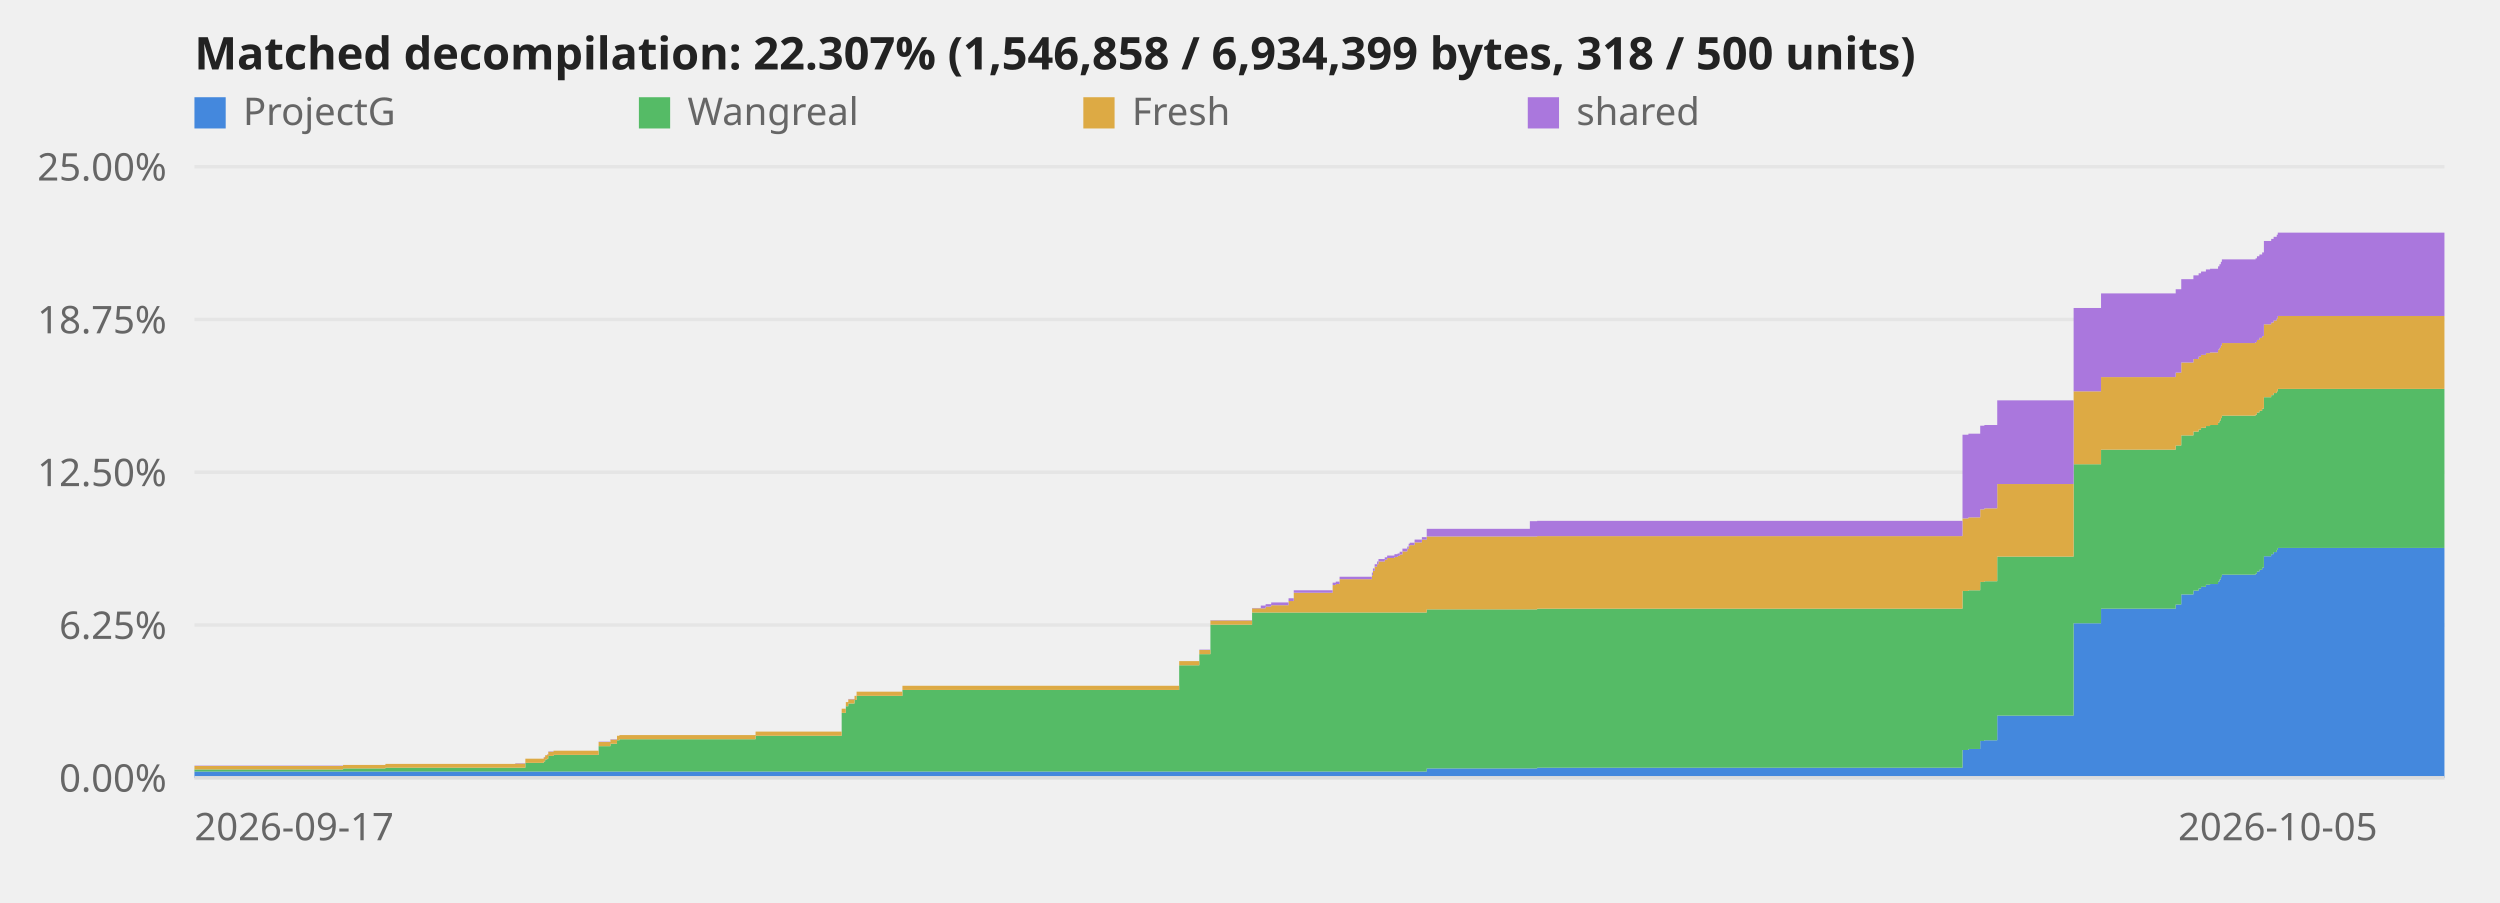
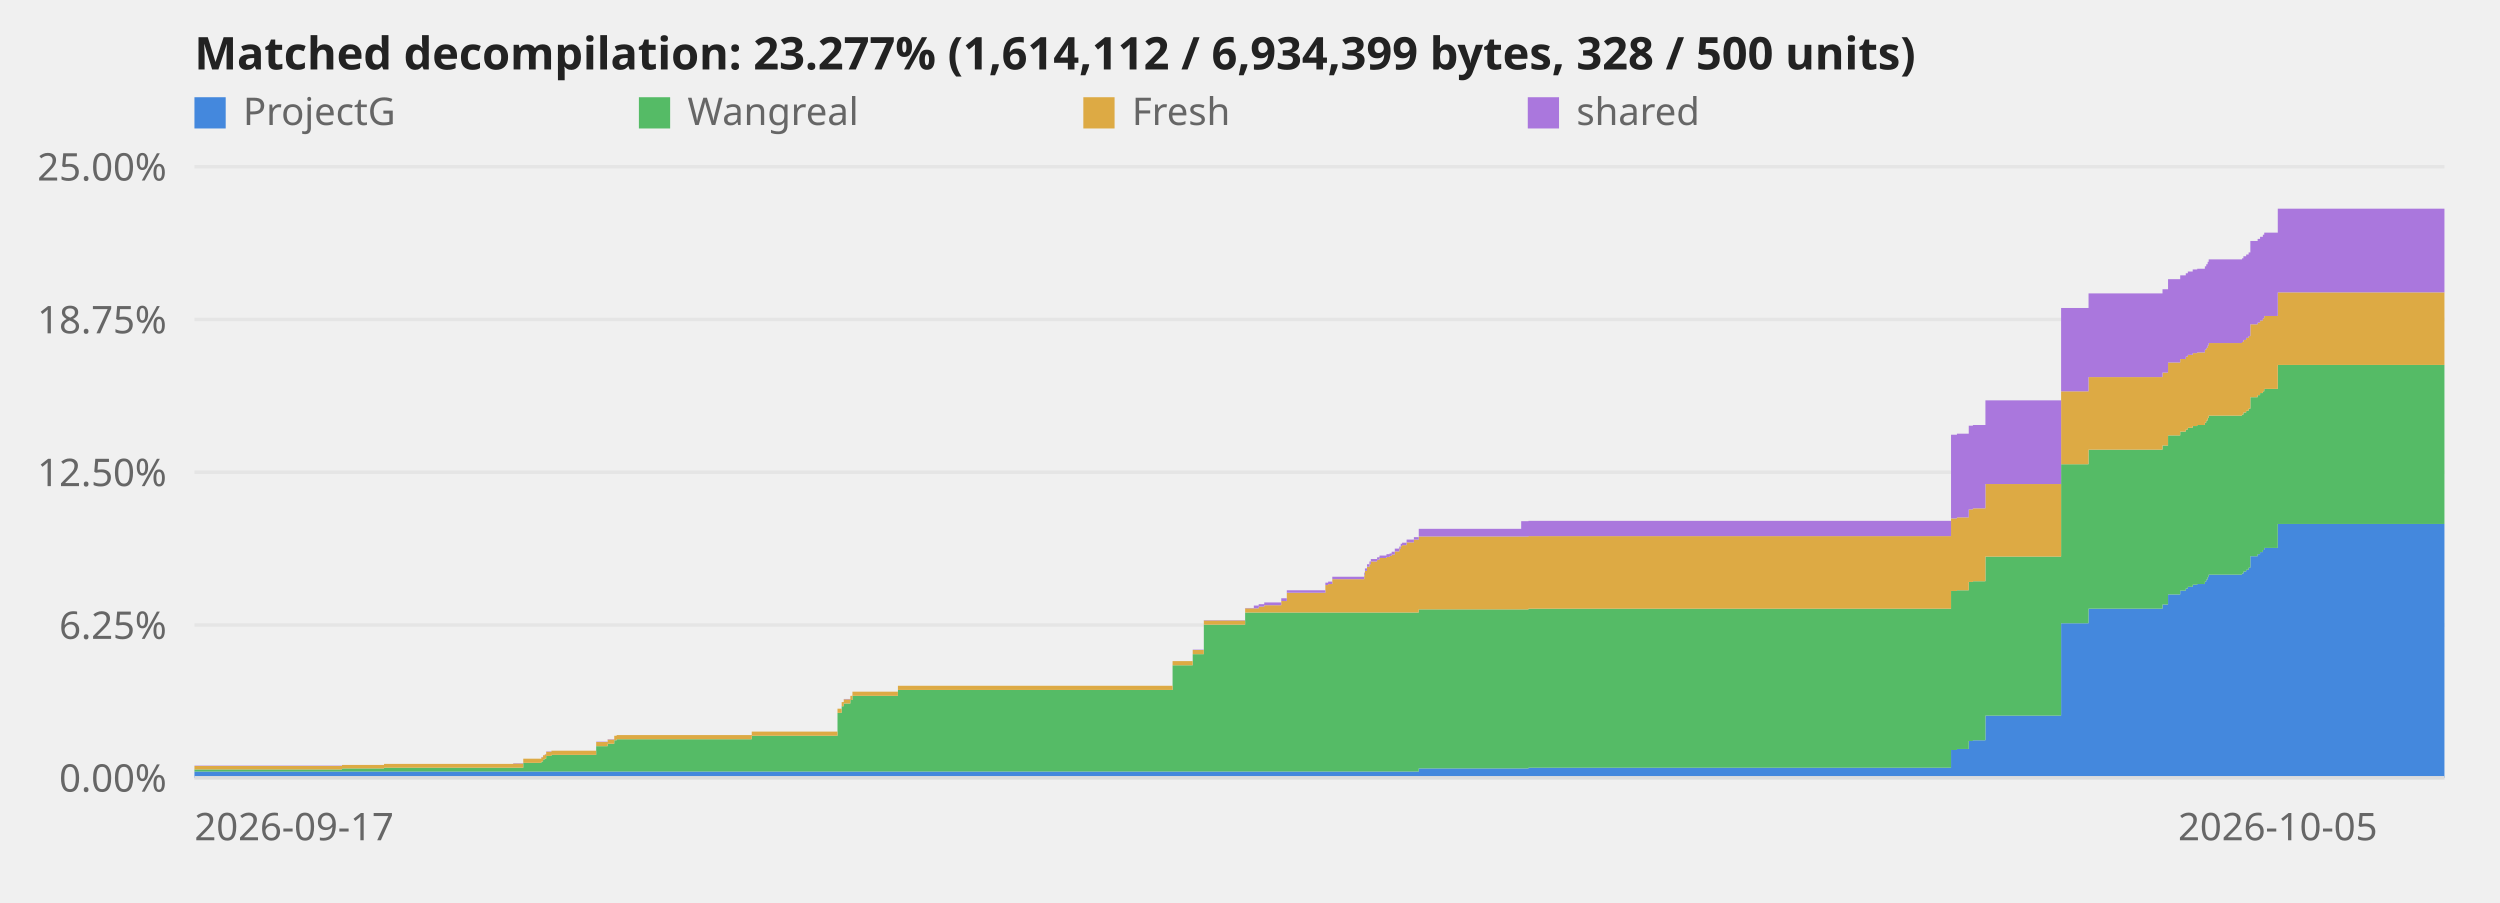
<svg xmlns="http://www.w3.org/2000/svg" viewBox="0 0 720 260" role="img" aria-label="Decompilation progress over time">
  <style>text{font:11px system-ui,sans-serif;fill:#666}.title{font-size:13px;font-weight:600;fill:#222}.axis{stroke:#ddd;stroke-width:1}@media (prefers-color-scheme:dark){svg{background-color:#0d1117}text{fill:#999}.title{fill:#fff}.axis{stroke:#344}}</style>
  <line class="axis" x1="56" y1="224.0" x2="704" y2="224.0" opacity="0.6" />
  <text x="48" y="228.0" text-anchor="end">0.00%</text>
  <line class="axis" x1="56" y1="180.0" x2="704" y2="180.0" opacity="0.6" />
  <text x="48" y="184.0" text-anchor="end">6.25%</text>
  <line class="axis" x1="56" y1="136.0" x2="704" y2="136.0" opacity="0.6" />
  <text x="48" y="140.0" text-anchor="end">12.50%</text>
  <line class="axis" x1="56" y1="92.0" x2="704" y2="92.0" opacity="0.6" />
  <text x="48" y="96.0" text-anchor="end">18.75%</text>
  <line class="axis" x1="56" y1="48.0" x2="704" y2="48.0" opacity="0.6" />
  <text x="48" y="52.0" text-anchor="end">25.00%</text>
-   <polygon points="56.0,222.2 98.8,222.2 98.8,222.2 98.8,222.2 98.8,222.2 111.0,222.2 111.0,222.2 148.4,222.2 148.4,222.2 151.3,222.2 151.3,222.2 156.6,222.2 156.6,222.2 157.0,222.2 157.0,222.2 157.6,222.2 157.6,222.2 157.9,222.2 157.9,222.2 159.4,222.2 159.4,222.2 172.4,222.2 172.4,222.2 175.8,222.2 175.8,222.2 177.7,222.2 177.7,222.2 178.4,222.2 178.4,222.2 217.6,222.2 217.6,222.2 242.4,222.2 242.4,222.2 243.6,222.2 243.6,222.2 244.3,222.2 244.3,222.2 246.1,222.2 246.1,222.2 246.7,222.2 246.7,222.2 259.9,222.2 259.9,222.2 339.6,222.2 339.6,222.2 345.4,222.2 345.4,222.2 348.6,222.2 348.6,222.2 360.6,222.2 360.6,222.2 363.1,222.2 363.1,222.2 364.5,222.2 364.5,222.2 366.1,222.2 366.1,222.2 371.1,222.2 371.1,222.2 372.6,222.2 372.6,222.2 383.8,222.2 383.8,222.2 384.7,222.2 384.7,222.2 385.8,222.2 385.8,222.2 395.1,222.2 395.1,222.2 395.4,222.2 395.4,222.2 395.9,222.2 395.9,222.2 396.6,222.2 396.6,222.2 397.0,222.2 397.0,222.2 398.8,222.2 398.8,222.2 399.5,222.2 399.5,222.2 401.6,222.2 401.6,222.2 402.5,222.2 402.5,222.2 403.1,222.2 403.1,222.2 403.9,222.2 403.9,222.2 405.3,222.2 405.3,222.2 405.7,222.2 405.7,222.2 406.0,222.2 406.0,222.2 407.4,222.2 407.4,222.2 409.5,222.2 409.5,222.2 410.9,222.2 410.9,221.3 440.6,221.3 440.6,221.3 442.7,221.3 442.7,221.1 565.2,221.1 565.2,216.0 566.9,216.0 566.9,215.7 570.3,215.7 570.3,213.4 571.5,213.4 571.5,213.2 575.2,213.2 575.2,206.1 597.2,206.1 597.2,179.5 605.1,179.5 605.1,175.3 626.6,175.3 626.6,174.1 628.2,174.1 628.2,171.2 631.7,171.2 631.7,170.1 633.2,170.1 633.2,169.5 633.9,169.5 633.9,169.0 635.3,169.0 635.3,168.4 636.5,168.4 636.5,168.2 638.8,168.2 638.8,167.5 639.2,167.5 639.2,166.9 639.6,166.9 639.6,166.2 639.9,166.2 639.9,165.5 649.6,165.5 649.6,165.2 650.0,165.2 650.0,164.6 650.7,164.6 650.7,164.1 651.5,164.1 651.5,163.5 652.0,163.5 652.0,160.2 654.1,160.2 654.1,159.6 654.8,159.6 654.8,159.0 655.7,159.0 655.7,158.4 656.0,158.4 656.0,157.8 704.0,157.8 704.0,224.0 656.0,224.0 656.0,224.0 655.7,224.0 655.7,224.0 654.8,224.0 654.8,224.0 654.1,224.0 654.1,224.0 652.0,224.0 652.0,224.0 651.5,224.0 651.5,224.0 650.7,224.0 650.7,224.0 650.0,224.0 650.0,224.0 649.6,224.0 649.6,224.0 639.9,224.0 639.9,224.0 639.6,224.0 639.6,224.0 639.2,224.0 639.2,224.0 638.8,224.0 638.8,224.0 636.5,224.0 636.5,224.0 635.3,224.0 635.3,224.0 633.9,224.0 633.9,224.0 633.2,224.0 633.2,224.0 631.7,224.0 631.7,224.0 628.2,224.0 628.2,224.0 626.6,224.0 626.6,224.0 605.1,224.0 605.1,224.0 597.2,224.0 597.2,224.0 575.2,224.0 575.2,224.0 571.5,224.0 571.5,224.0 570.3,224.0 570.3,224.0 566.9,224.0 566.9,224.0 565.2,224.0 565.2,224.0 442.7,224.0 442.7,224.0 440.6,224.0 440.6,224.0 410.9,224.0 410.9,224.0 409.5,224.0 409.5,224.0 407.4,224.0 407.4,224.0 406.0,224.0 406.0,224.0 405.7,224.0 405.7,224.0 405.3,224.0 405.3,224.0 403.9,224.0 403.9,224.0 403.1,224.0 403.1,224.0 402.5,224.0 402.5,224.0 401.6,224.0 401.6,224.0 399.5,224.0 399.5,224.0 398.8,224.0 398.8,224.0 397.0,224.0 397.0,224.0 396.6,224.0 396.6,224.0 395.9,224.0 395.9,224.0 395.4,224.0 395.4,224.0 395.1,224.0 395.1,224.0 385.8,224.0 385.8,224.0 384.7,224.0 384.7,224.0 383.8,224.0 383.8,224.0 372.6,224.0 372.6,224.0 371.1,224.0 371.1,224.0 366.1,224.0 366.1,224.0 364.5,224.0 364.5,224.0 363.1,224.0 363.1,224.0 360.6,224.0 360.6,224.0 348.6,224.0 348.6,224.0 345.4,224.0 345.4,224.0 339.6,224.0 339.6,224.0 259.9,224.0 259.9,224.0 246.7,224.0 246.7,224.0 246.1,224.0 246.1,224.0 244.3,224.0 244.3,224.0 243.6,224.0 243.6,224.0 242.4,224.0 242.4,224.0 217.6,224.0 217.6,224.0 178.4,224.0 178.4,224.0 177.7,224.0 177.7,224.0 175.8,224.0 175.8,224.0 172.4,224.0 172.4,224.0 159.4,224.0 159.4,224.0 157.9,224.0 157.9,224.0 157.6,224.0 157.6,224.0 157.0,224.0 157.0,224.0 156.6,224.0 156.6,224.0 151.3,224.0 151.3,224.0 148.4,224.0 148.4,224.0 111.0,224.0 111.0,224.0 98.8,224.0 98.8,224.0 98.8,224.0 98.8,224.0 56.0,224.0" fill="#48d" />
-   <polygon points="56.0,221.6 98.8,221.6 98.8,221.3 98.8,221.3 98.8,221.3 111.0,221.3 111.0,221.1 148.4,221.1 148.4,221.1 151.3,221.1 151.3,219.7 156.6,219.7 156.6,219.3 157.0,219.3 157.0,218.7 157.6,218.7 157.6,218.5 157.9,218.5 157.9,217.7 159.4,217.7 159.4,217.4 172.4,217.4 172.4,214.9 175.8,214.9 175.8,214.2 177.7,214.2 177.7,213.2 178.4,213.2 178.4,212.9 217.6,212.9 217.6,211.9 242.4,211.9 242.4,205.3 243.6,205.3 243.6,203.4 244.3,203.4 244.3,202.6 246.1,202.6 246.1,201.6 246.7,201.6 246.7,200.4 259.9,200.4 259.9,198.7 339.6,198.7 339.6,191.6 345.4,191.6 345.4,188.4 348.6,188.4 348.6,179.9 360.6,179.9 360.6,176.4 363.1,176.4 363.1,176.4 364.5,176.4 364.5,176.4 366.1,176.4 366.1,176.4 371.1,176.4 371.1,176.4 372.6,176.4 372.6,176.4 383.8,176.4 383.8,176.4 384.7,176.4 384.7,176.4 385.8,176.4 385.8,176.4 395.1,176.4 395.1,176.4 395.4,176.4 395.4,176.4 395.9,176.4 395.9,176.4 396.6,176.4 396.6,176.4 397.0,176.4 397.0,176.4 398.8,176.4 398.8,176.4 399.5,176.4 399.5,176.4 401.6,176.4 401.6,176.4 402.5,176.4 402.5,176.4 403.1,176.4 403.1,176.4 403.9,176.4 403.9,176.4 405.3,176.4 405.3,176.4 405.7,176.4 405.7,176.4 406.0,176.4 406.0,176.4 407.4,176.4 407.4,176.4 409.5,176.4 409.5,176.4 410.9,176.4 410.9,175.5 440.6,175.5 440.6,175.5 442.7,175.5 442.7,175.3 565.2,175.3 565.2,170.2 566.9,170.2 566.9,170.0 570.3,170.0 570.3,167.6 571.5,167.6 571.5,167.4 575.2,167.4 575.2,160.3 597.2,160.3 597.2,133.7 605.1,133.7 605.1,129.5 626.6,129.5 626.6,128.3 628.2,128.3 628.2,125.4 631.7,125.4 631.7,124.3 633.2,124.3 633.2,123.7 633.9,123.7 633.9,123.2 635.3,123.2 635.3,122.7 636.5,122.7 636.5,122.4 638.8,122.4 638.8,121.7 639.2,121.7 639.2,121.1 639.6,121.1 639.6,120.4 639.9,120.4 639.9,119.7 649.6,119.7 649.6,119.4 650.0,119.4 650.0,118.8 650.7,118.8 650.7,118.3 651.5,118.3 651.5,117.7 652.0,117.7 652.0,114.4 654.1,114.4 654.1,113.8 654.8,113.8 654.8,113.2 655.7,113.2 655.7,112.7 656.0,112.7 656.0,112.0 704.0,112.0 704.0,157.8 656.0,157.8 656.0,158.4 655.7,158.4 655.7,159.0 654.8,159.0 654.8,159.6 654.1,159.6 654.1,160.2 652.0,160.2 652.0,163.5 651.5,163.5 651.5,164.1 650.7,164.1 650.7,164.6 650.0,164.6 650.0,165.2 649.6,165.2 649.6,165.5 639.9,165.5 639.9,166.2 639.6,166.2 639.6,166.9 639.2,166.9 639.2,167.5 638.8,167.5 638.8,168.2 636.5,168.2 636.5,168.4 635.3,168.4 635.3,169.0 633.9,169.0 633.9,169.5 633.2,169.5 633.2,170.1 631.7,170.1 631.7,171.2 628.2,171.2 628.2,174.1 626.6,174.1 626.6,175.3 605.1,175.3 605.1,179.5 597.2,179.5 597.2,206.1 575.2,206.1 575.2,213.2 571.5,213.2 571.5,213.4 570.3,213.4 570.3,215.7 566.9,215.7 566.9,216.0 565.2,216.0 565.2,221.1 442.7,221.1 442.7,221.3 440.6,221.3 440.6,221.3 410.9,221.3 410.9,222.2 409.5,222.2 409.5,222.2 407.4,222.2 407.4,222.2 406.0,222.2 406.0,222.2 405.7,222.2 405.7,222.2 405.3,222.2 405.3,222.2 403.9,222.2 403.9,222.2 403.1,222.2 403.1,222.2 402.5,222.2 402.5,222.2 401.6,222.2 401.6,222.2 399.5,222.2 399.5,222.2 398.8,222.2 398.8,222.2 397.0,222.2 397.0,222.2 396.6,222.2 396.6,222.2 395.9,222.2 395.9,222.2 395.4,222.2 395.4,222.2 395.1,222.2 395.1,222.2 385.8,222.2 385.8,222.2 384.7,222.2 384.7,222.2 383.8,222.2 383.8,222.2 372.6,222.2 372.6,222.2 371.1,222.2 371.1,222.2 366.1,222.2 366.1,222.2 364.5,222.2 364.5,222.2 363.1,222.2 363.1,222.2 360.6,222.2 360.6,222.2 348.6,222.2 348.6,222.2 345.4,222.2 345.4,222.2 339.6,222.2 339.6,222.2 259.9,222.2 259.9,222.2 246.7,222.2 246.7,222.2 246.1,222.2 246.1,222.2 244.3,222.2 244.3,222.2 243.6,222.2 243.6,222.2 242.4,222.2 242.4,222.2 217.6,222.2 217.6,222.2 178.4,222.2 178.4,222.2 177.7,222.2 177.7,222.2 175.8,222.2 175.8,222.2 172.4,222.2 172.4,222.2 159.4,222.2 159.4,222.2 157.9,222.2 157.9,222.2 157.6,222.2 157.6,222.2 157.0,222.2 157.0,222.2 156.6,222.2 156.6,222.2 151.3,222.2 151.3,222.2 148.4,222.2 148.4,222.2 111.0,222.2 111.0,222.2 98.8,222.2 98.8,222.2 98.8,222.2 98.8,222.2 56.0,222.2" fill="#5b6" />
-   <polygon points="56.0,220.6 98.8,220.6 98.8,220.3 98.8,220.3 98.8,220.3 111.0,220.3 111.0,220.0 148.4,220.0 148.4,219.9 151.3,219.9 151.3,218.5 156.6,218.5 156.6,218.1 157.0,218.1 157.0,217.5 157.6,217.5 157.6,217.3 157.9,217.3 157.9,216.5 159.4,216.5 159.4,216.2 172.4,216.2 172.4,213.7 175.8,213.7 175.8,213.0 177.7,213.0 177.7,211.9 178.4,211.9 178.4,211.7 217.6,211.7 217.6,210.7 242.4,210.7 242.4,204.1 243.6,204.1 243.6,202.2 244.3,202.2 244.3,201.4 246.1,201.4 246.1,200.4 246.7,200.4 246.7,199.2 259.9,199.2 259.9,197.5 339.6,197.5 339.6,190.4 345.4,190.4 345.4,187.2 348.6,187.2 348.6,178.7 360.6,178.7 360.6,175.2 363.1,175.2 363.1,175.2 364.5,175.2 364.5,174.7 366.1,174.7 366.1,174.3 371.1,174.3 371.1,173.1 372.6,173.1 372.6,170.7 383.8,170.7 383.8,168.5 384.7,168.5 384.7,168.2 385.8,168.2 385.8,166.8 395.1,166.8 395.1,165.7 395.4,165.7 395.4,164.4 395.9,164.4 395.9,163.2 396.6,163.2 396.6,162.5 397.0,162.5 397.0,161.7 398.8,161.7 398.8,161.2 399.5,161.2 399.5,160.7 401.6,160.7 401.6,160.4 402.5,160.4 402.5,160.1 403.1,160.1 403.1,159.7 403.9,159.7 403.9,158.8 405.3,158.8 405.3,158.1 405.7,158.1 405.7,157.3 406.0,157.3 406.0,157.0 407.4,157.0 407.4,156.2 409.5,156.2 409.5,155.4 410.9,155.4 410.9,154.5 440.6,154.5 440.6,154.5 442.7,154.5 442.7,154.4 565.2,154.4 565.2,149.3 566.9,149.3 566.9,149.0 570.3,149.0 570.3,146.7 571.5,146.7 571.5,146.4 575.2,146.4 575.2,139.4 597.2,139.4 597.2,112.7 605.1,112.7 605.1,108.6 626.6,108.6 626.6,107.3 628.2,107.3 628.2,104.4 631.7,104.4 631.7,103.4 633.2,103.4 633.2,102.7 633.9,102.7 633.9,102.2 635.3,102.2 635.3,101.7 636.5,101.7 636.5,101.5 638.8,101.5 638.8,100.7 639.2,100.7 639.2,100.2 639.6,100.2 639.6,99.5 639.9,99.5 639.9,98.8 649.6,98.8 649.6,98.5 650.0,98.5 650.0,97.9 650.7,97.9 650.7,97.3 651.5,97.3 651.5,96.8 652.0,96.8 652.0,93.4 654.1,93.4 654.1,92.9 654.8,92.9 654.8,92.3 655.7,92.3 655.7,91.7 656.0,91.7 656.0,91.0 704.0,91.0 704.0,112.0 656.0,112.0 656.0,112.7 655.7,112.7 655.7,113.2 654.8,113.2 654.8,113.8 654.1,113.8 654.1,114.4 652.0,114.4 652.0,117.7 651.5,117.7 651.5,118.3 650.7,118.3 650.7,118.8 650.0,118.8 650.0,119.4 649.6,119.4 649.6,119.7 639.9,119.7 639.9,120.4 639.6,120.4 639.6,121.1 639.2,121.1 639.2,121.7 638.8,121.7 638.8,122.4 636.5,122.4 636.5,122.7 635.3,122.7 635.3,123.2 633.9,123.2 633.9,123.7 633.2,123.7 633.2,124.3 631.7,124.3 631.7,125.4 628.2,125.4 628.2,128.3 626.6,128.3 626.6,129.5 605.1,129.5 605.1,133.7 597.2,133.7 597.2,160.3 575.2,160.3 575.2,167.4 571.5,167.4 571.5,167.6 570.3,167.6 570.3,170.0 566.9,170.0 566.9,170.2 565.2,170.2 565.2,175.3 442.7,175.3 442.7,175.5 440.6,175.5 440.6,175.5 410.9,175.5 410.9,176.4 409.5,176.4 409.5,176.4 407.4,176.4 407.4,176.4 406.0,176.4 406.0,176.4 405.7,176.4 405.7,176.4 405.3,176.4 405.3,176.4 403.9,176.4 403.9,176.4 403.1,176.4 403.1,176.4 402.5,176.4 402.5,176.4 401.6,176.4 401.6,176.4 399.5,176.4 399.5,176.4 398.8,176.4 398.8,176.4 397.0,176.4 397.0,176.4 396.6,176.4 396.6,176.4 395.9,176.4 395.9,176.4 395.4,176.4 395.4,176.4 395.1,176.4 395.1,176.4 385.8,176.4 385.8,176.4 384.7,176.4 384.7,176.4 383.8,176.4 383.8,176.4 372.6,176.4 372.6,176.4 371.1,176.4 371.1,176.4 366.1,176.4 366.1,176.4 364.5,176.4 364.5,176.4 363.1,176.4 363.1,176.4 360.6,176.4 360.6,179.9 348.6,179.9 348.6,188.4 345.4,188.4 345.4,191.6 339.6,191.6 339.6,198.7 259.9,198.7 259.9,200.4 246.7,200.4 246.7,201.6 246.1,201.6 246.1,202.6 244.3,202.6 244.3,203.4 243.6,203.4 243.6,205.3 242.4,205.3 242.4,211.9 217.6,211.9 217.6,212.9 178.4,212.9 178.4,213.2 177.7,213.2 177.7,214.2 175.8,214.2 175.8,214.9 172.4,214.9 172.4,217.4 159.4,217.4 159.4,217.7 157.9,217.7 157.9,218.5 157.6,218.5 157.6,218.7 157.0,218.7 157.0,219.3 156.6,219.3 156.6,219.7 151.3,219.7 151.3,221.1 148.4,221.1 148.4,221.1 111.0,221.1 111.0,221.3 98.8,221.3 98.8,221.3 98.8,221.3 98.8,221.6 56.0,221.6" fill="#da4" />
-   <polygon points="56.0,220.5 98.8,220.5 98.8,220.3 98.8,220.3 98.8,220.3 111.0,220.3 111.0,220.0 148.4,220.0 148.4,219.8 151.3,219.8 151.3,218.5 156.6,218.5 156.6,218.0 157.0,218.0 157.0,217.5 157.6,217.5 157.6,217.2 157.9,217.2 157.9,216.4 159.4,216.4 159.4,216.2 172.4,216.2 172.4,213.6 175.8,213.6 175.8,212.9 177.7,212.9 177.7,211.9 178.4,211.9 178.4,211.7 217.6,211.7 217.6,210.7 242.4,210.7 242.4,204.1 243.6,204.1 243.6,202.2 244.3,202.2 244.3,201.3 246.1,201.3 246.1,200.4 246.7,200.4 246.7,199.2 259.9,199.2 259.9,197.5 339.6,197.5 339.6,190.4 345.4,190.4 345.4,187.1 348.6,187.1 348.6,178.6 360.6,178.6 360.6,175.1 363.1,175.1 363.1,174.4 364.5,174.4 364.5,174.0 366.1,174.0 366.1,173.5 371.1,173.5 371.1,172.3 372.6,172.3 372.6,170.0 383.8,170.0 383.8,167.8 384.7,167.8 384.7,167.5 385.8,167.5 385.8,166.1 395.1,166.1 395.1,164.9 395.4,164.9 395.4,163.7 395.9,163.7 395.9,162.5 396.6,162.5 396.6,161.7 397.0,161.7 397.0,161.0 398.8,161.0 398.8,160.5 399.5,160.5 399.5,160.0 401.6,160.0 401.6,159.6 402.5,159.6 402.5,159.4 403.1,159.4 403.1,158.9 403.9,158.9 403.9,158.0 405.3,158.0 405.3,157.4 405.7,157.4 405.7,156.6 406.0,156.6 406.0,156.3 407.4,156.3 407.4,155.4 409.5,155.4 409.5,154.7 410.9,154.7 410.9,152.3 440.6,152.3 440.6,150.1 442.7,150.1 442.7,150.0 565.2,150.0 565.2,125.2 566.9,125.2 566.9,124.9 570.3,124.9 570.3,122.6 571.5,122.6 571.5,122.4 575.2,122.4 575.2,115.3 597.2,115.3 597.2,88.7 605.1,88.7 605.1,84.5 626.6,84.5 626.6,83.3 628.2,83.3 628.2,80.4 631.7,80.4 631.7,79.3 633.2,79.3 633.2,78.7 633.9,78.7 633.9,78.2 635.3,78.2 635.3,77.6 636.5,77.6 636.5,77.4 638.8,77.4 638.8,76.7 639.2,76.7 639.2,76.1 639.6,76.1 639.6,75.4 639.9,75.4 639.9,74.7 649.6,74.7 649.6,74.4 650.0,74.4 650.0,73.8 650.7,73.8 650.7,73.3 651.5,73.3 651.5,72.7 652.0,72.7 652.0,69.4 654.1,69.4 654.1,68.8 654.8,68.8 654.8,68.2 655.7,68.2 655.7,67.6 656.0,67.6 656.0,67.0 704.0,67.0 704.0,91.0 656.0,91.0 656.0,91.7 655.7,91.7 655.7,92.3 654.8,92.3 654.8,92.9 654.1,92.9 654.1,93.4 652.0,93.4 652.0,96.8 651.5,96.8 651.5,97.3 650.7,97.3 650.7,97.9 650.0,97.9 650.0,98.5 649.6,98.5 649.6,98.8 639.9,98.8 639.9,99.5 639.6,99.5 639.6,100.2 639.2,100.2 639.2,100.7 638.8,100.7 638.8,101.5 636.5,101.5 636.5,101.7 635.3,101.7 635.3,102.2 633.9,102.2 633.9,102.7 633.2,102.7 633.2,103.4 631.7,103.4 631.7,104.4 628.2,104.4 628.2,107.3 626.6,107.3 626.6,108.6 605.1,108.6 605.1,112.7 597.2,112.7 597.2,139.4 575.2,139.4 575.2,146.4 571.5,146.4 571.5,146.7 570.3,146.7 570.3,149.0 566.9,149.0 566.9,149.3 565.2,149.3 565.2,154.4 442.7,154.4 442.7,154.5 440.6,154.5 440.6,154.5 410.9,154.5 410.9,155.4 409.5,155.4 409.5,156.2 407.4,156.2 407.4,157.0 406.0,157.0 406.0,157.3 405.7,157.3 405.7,158.1 405.3,158.1 405.3,158.8 403.9,158.8 403.9,159.7 403.1,159.7 403.1,160.1 402.5,160.1 402.5,160.4 401.6,160.4 401.6,160.7 399.5,160.7 399.5,161.2 398.8,161.2 398.8,161.7 397.0,161.7 397.0,162.5 396.6,162.5 396.6,163.2 395.9,163.2 395.9,164.4 395.4,164.4 395.4,165.7 395.1,165.7 395.1,166.8 385.8,166.8 385.8,168.2 384.7,168.2 384.7,168.5 383.8,168.5 383.8,170.7 372.6,170.7 372.6,173.1 371.1,173.1 371.1,174.3 366.1,174.3 366.1,174.7 364.5,174.7 364.5,175.2 363.1,175.2 363.1,175.2 360.6,175.2 360.6,178.7 348.6,178.7 348.6,187.2 345.4,187.2 345.4,190.4 339.6,190.4 339.6,197.5 259.9,197.5 259.9,199.2 246.7,199.2 246.7,200.4 246.1,200.4 246.1,201.4 244.3,201.4 244.3,202.2 243.6,202.2 243.6,204.1 242.4,204.1 242.4,210.7 217.6,210.7 217.6,211.7 178.4,211.7 178.4,211.9 177.7,211.9 177.7,213.0 175.8,213.0 175.8,213.7 172.4,213.7 172.4,216.2 159.4,216.2 159.4,216.5 157.9,216.5 157.9,217.3 157.6,217.3 157.6,217.5 157.0,217.5 157.0,218.1 156.6,218.1 156.6,218.5 151.3,218.5 151.3,219.9 148.4,219.9 148.4,220.0 111.0,220.0 111.0,220.3 98.8,220.3 98.8,220.3 98.8,220.3 98.8,220.6 56.0,220.6" fill="#a7d" />
+   <polygon points="56.0,222.2 98.5,222.2 98.5,222.2 98.6,222.2 98.6,222.2 110.6,222.2 110.6,222.2 147.8,222.2 147.8,222.2 150.7,222.2 150.7,222.2 155.9,222.2 155.9,222.2 156.4,222.2 156.4,222.2 156.9,222.2 156.9,222.2 157.3,222.2 157.3,222.2 158.8,222.2 158.8,222.2 171.7,222.2 171.7,222.2 175.0,222.2 175.0,222.2 176.9,222.2 176.9,222.2 177.6,222.2 177.6,222.2 216.5,222.2 216.5,222.2 241.2,222.2 241.2,222.2 242.4,222.2 242.4,222.2 243.0,222.2 243.0,222.2 244.9,222.2 244.9,222.2 245.5,222.2 245.5,222.2 258.6,222.2 258.6,222.2 337.7,222.2 337.7,222.2 343.5,222.2 343.5,222.2 346.7,222.2 346.7,222.2 358.6,222.2 358.6,222.2 361.1,222.2 361.1,222.2 362.5,222.2 362.5,222.2 364.1,222.2 364.1,222.2 369.0,222.2 369.0,222.2 370.6,222.2 370.6,222.2 381.7,222.2 381.7,222.2 382.5,222.2 382.5,222.2 383.7,222.2 383.7,222.2 392.9,222.2 392.9,222.2 393.1,222.2 393.1,222.2 393.7,222.2 393.7,222.2 394.4,222.2 394.4,222.2 394.8,222.2 394.8,222.2 396.6,222.2 396.6,222.2 397.3,222.2 397.3,222.2 399.3,222.2 399.3,222.2 400.2,222.2 400.2,222.2 400.8,222.2 400.8,222.2 401.7,222.2 401.7,222.2 403.0,222.2 403.0,222.2 403.4,222.2 403.4,222.2 403.8,222.2 403.8,222.2 405.1,222.2 405.1,222.2 407.2,222.2 407.2,222.2 408.6,222.2 408.6,221.3 438.1,221.3 438.1,221.3 440.2,221.3 440.2,221.1 561.9,221.1 561.9,216.0 563.6,216.0 563.6,215.7 567.0,215.7 567.0,213.4 568.2,213.4 568.2,213.2 571.8,213.2 571.8,206.1 593.6,206.1 593.6,179.5 601.5,179.5 601.5,175.3 622.8,175.3 622.8,174.1 624.4,174.1 624.4,171.2 627.9,171.2 627.9,170.1 629.5,170.1 629.5,169.5 630.1,169.5 630.1,169.0 631.5,169.0 631.5,168.4 632.8,168.4 632.8,168.2 635.0,168.2 635.0,167.5 635.4,167.5 635.4,166.9 635.8,166.9 635.8,166.2 636.1,166.2 636.1,165.5 645.7,165.5 645.7,165.2 646.1,165.2 646.1,164.6 646.9,164.6 646.9,164.1 647.6,164.1 647.6,163.5 648.1,163.5 648.1,160.2 650.2,160.2 650.2,159.6 650.9,159.6 650.9,159.0 651.7,159.0 651.7,158.4 652.1,158.4 652.1,157.8 656.0,157.8 656.0,150.9 704.0,150.9 704.0,224.0 656.0,224.0 656.0,224.0 652.1,224.0 652.1,224.0 651.7,224.0 651.7,224.0 650.9,224.0 650.9,224.0 650.2,224.0 650.2,224.0 648.1,224.0 648.1,224.0 647.6,224.0 647.6,224.0 646.9,224.0 646.9,224.0 646.1,224.0 646.1,224.0 645.7,224.0 645.7,224.0 636.1,224.0 636.1,224.0 635.8,224.0 635.8,224.0 635.4,224.0 635.4,224.0 635.0,224.0 635.0,224.0 632.8,224.0 632.8,224.0 631.5,224.0 631.5,224.0 630.1,224.0 630.1,224.0 629.5,224.0 629.5,224.0 627.9,224.0 627.9,224.0 624.4,224.0 624.4,224.0 622.8,224.0 622.8,224.0 601.5,224.0 601.5,224.0 593.6,224.0 593.6,224.0 571.8,224.0 571.8,224.0 568.2,224.0 568.2,224.0 567.0,224.0 567.0,224.0 563.6,224.0 563.6,224.0 561.9,224.0 561.9,224.0 440.2,224.0 440.2,224.0 438.1,224.0 438.1,224.0 408.6,224.0 408.6,224.0 407.2,224.0 407.2,224.0 405.1,224.0 405.1,224.0 403.8,224.0 403.8,224.0 403.4,224.0 403.4,224.0 403.0,224.0 403.0,224.0 401.7,224.0 401.7,224.0 400.8,224.0 400.8,224.0 400.2,224.0 400.2,224.0 399.3,224.0 399.3,224.0 397.3,224.0 397.3,224.0 396.6,224.0 396.6,224.0 394.8,224.0 394.8,224.0 394.4,224.0 394.4,224.0 393.7,224.0 393.7,224.0 393.1,224.0 393.1,224.0 392.9,224.0 392.9,224.0 383.7,224.0 383.7,224.0 382.5,224.0 382.5,224.0 381.7,224.0 381.7,224.0 370.6,224.0 370.6,224.0 369.0,224.0 369.0,224.0 364.1,224.0 364.1,224.0 362.5,224.0 362.5,224.0 361.1,224.0 361.1,224.0 358.6,224.0 358.6,224.0 346.7,224.0 346.7,224.0 343.5,224.0 343.5,224.0 337.7,224.0 337.7,224.0 258.6,224.0 258.6,224.0 245.5,224.0 245.5,224.0 244.9,224.0 244.9,224.0 243.0,224.0 243.0,224.0 242.4,224.0 242.4,224.0 241.2,224.0 241.2,224.0 216.5,224.0 216.5,224.0 177.6,224.0 177.6,224.0 176.9,224.0 176.9,224.0 175.0,224.0 175.0,224.0 171.7,224.0 171.7,224.0 158.8,224.0 158.8,224.0 157.3,224.0 157.3,224.0 156.9,224.0 156.9,224.0 156.4,224.0 156.4,224.0 155.9,224.0 155.9,224.0 150.7,224.0 150.7,224.0 147.8,224.0 147.8,224.0 110.6,224.0 110.6,224.0 98.6,224.0 98.6,224.0 98.5,224.0 98.5,224.0 56.0,224.0" fill="#48d" />
+   <polygon points="56.0,221.6 98.5,221.6 98.5,221.3 98.6,221.3 98.6,221.3 110.6,221.3 110.6,221.1 147.8,221.1 147.8,221.1 150.7,221.1 150.7,219.7 155.9,219.7 155.9,219.3 156.4,219.3 156.4,218.7 156.9,218.7 156.9,218.5 157.3,218.5 157.3,217.7 158.8,217.7 158.8,217.4 171.7,217.4 171.7,214.9 175.0,214.9 175.0,214.2 176.9,214.2 176.9,213.2 177.6,213.2 177.6,212.9 216.5,212.9 216.5,211.9 241.2,211.9 241.2,205.3 242.4,205.3 242.4,203.4 243.0,203.4 243.0,202.6 244.9,202.6 244.9,201.6 245.5,201.6 245.5,200.4 258.6,200.4 258.6,198.7 337.7,198.7 337.7,191.6 343.5,191.6 343.5,188.4 346.7,188.4 346.7,179.9 358.6,179.9 358.6,176.4 361.1,176.4 361.1,176.4 362.5,176.4 362.5,176.4 364.1,176.4 364.1,176.4 369.0,176.4 369.0,176.4 370.6,176.4 370.6,176.4 381.7,176.4 381.7,176.4 382.5,176.4 382.5,176.4 383.7,176.4 383.7,176.4 392.9,176.4 392.9,176.4 393.1,176.4 393.1,176.4 393.7,176.4 393.7,176.4 394.4,176.4 394.4,176.4 394.8,176.4 394.8,176.4 396.6,176.4 396.6,176.4 397.3,176.4 397.3,176.4 399.3,176.4 399.3,176.4 400.2,176.4 400.2,176.4 400.8,176.4 400.8,176.4 401.7,176.4 401.7,176.4 403.0,176.4 403.0,176.4 403.4,176.4 403.4,176.4 403.8,176.4 403.8,176.4 405.1,176.4 405.1,176.4 407.2,176.4 407.2,176.4 408.6,176.4 408.6,175.5 438.1,175.5 438.1,175.5 440.2,175.5 440.2,175.3 561.9,175.3 561.9,170.2 563.6,170.2 563.6,170.0 567.0,170.0 567.0,167.6 568.2,167.6 568.2,167.4 571.8,167.4 571.8,160.3 593.6,160.3 593.6,133.7 601.5,133.7 601.5,129.5 622.8,129.5 622.8,128.3 624.4,128.3 624.4,125.4 627.9,125.4 627.9,124.3 629.5,124.3 629.5,123.7 630.1,123.7 630.1,123.2 631.5,123.2 631.5,122.7 632.8,122.7 632.8,122.4 635.0,122.4 635.0,121.7 635.4,121.7 635.4,121.1 635.8,121.1 635.8,120.4 636.1,120.4 636.1,119.7 645.7,119.7 645.7,119.4 646.1,119.4 646.1,118.8 646.9,118.8 646.9,118.3 647.6,118.3 647.6,117.7 648.1,117.7 648.1,114.4 650.2,114.4 650.2,113.8 650.9,113.8 650.9,113.2 651.7,113.2 651.7,112.7 652.1,112.7 652.1,112.0 656.0,112.0 656.0,105.1 704.0,105.1 704.0,150.9 656.0,150.9 656.0,157.8 652.1,157.8 652.1,158.4 651.7,158.4 651.7,159.0 650.9,159.0 650.9,159.6 650.2,159.6 650.2,160.2 648.1,160.2 648.1,163.5 647.6,163.5 647.6,164.1 646.9,164.1 646.9,164.6 646.1,164.6 646.1,165.2 645.7,165.2 645.7,165.5 636.1,165.5 636.1,166.2 635.8,166.2 635.8,166.9 635.4,166.9 635.4,167.5 635.0,167.5 635.0,168.2 632.8,168.2 632.8,168.4 631.5,168.4 631.5,169.0 630.1,169.0 630.1,169.5 629.5,169.5 629.5,170.1 627.9,170.1 627.9,171.2 624.4,171.2 624.4,174.1 622.8,174.1 622.8,175.3 601.5,175.3 601.5,179.5 593.6,179.5 593.6,206.1 571.8,206.1 571.8,213.2 568.2,213.2 568.2,213.4 567.0,213.4 567.0,215.7 563.6,215.7 563.6,216.0 561.9,216.0 561.9,221.1 440.2,221.1 440.2,221.3 438.1,221.3 438.1,221.3 408.6,221.3 408.6,222.2 407.2,222.2 407.2,222.2 405.1,222.2 405.1,222.2 403.8,222.2 403.8,222.2 403.4,222.2 403.4,222.2 403.0,222.2 403.0,222.2 401.7,222.2 401.7,222.2 400.8,222.2 400.8,222.2 400.2,222.2 400.2,222.2 399.3,222.2 399.3,222.2 397.3,222.2 397.3,222.2 396.6,222.2 396.6,222.2 394.8,222.2 394.8,222.2 394.4,222.2 394.4,222.2 393.7,222.2 393.7,222.2 393.1,222.2 393.1,222.2 392.9,222.2 392.9,222.2 383.7,222.2 383.7,222.2 382.5,222.2 382.5,222.2 381.7,222.2 381.7,222.2 370.6,222.2 370.6,222.2 369.0,222.2 369.0,222.2 364.1,222.2 364.1,222.2 362.5,222.2 362.5,222.2 361.1,222.2 361.1,222.2 358.6,222.2 358.6,222.2 346.7,222.2 346.7,222.2 343.5,222.2 343.5,222.2 337.7,222.2 337.7,222.2 258.6,222.2 258.6,222.2 245.5,222.2 245.5,222.2 244.9,222.2 244.9,222.2 243.0,222.2 243.0,222.2 242.4,222.2 242.4,222.2 241.2,222.2 241.2,222.2 216.5,222.2 216.5,222.2 177.6,222.2 177.6,222.2 176.9,222.2 176.9,222.2 175.0,222.2 175.0,222.2 171.7,222.2 171.7,222.2 158.8,222.2 158.8,222.2 157.3,222.2 157.3,222.2 156.9,222.2 156.9,222.2 156.4,222.2 156.4,222.2 155.9,222.2 155.9,222.2 150.7,222.2 150.7,222.2 147.8,222.2 147.8,222.2 110.6,222.2 110.6,222.2 98.6,222.2 98.6,222.2 98.5,222.2 98.5,222.2 56.0,222.2" fill="#5b6" />
+   <polygon points="56.0,220.6 98.5,220.6 98.5,220.3 98.6,220.3 98.6,220.3 110.6,220.3 110.6,220.0 147.8,220.0 147.8,219.9 150.7,219.9 150.7,218.5 155.9,218.5 155.9,218.1 156.4,218.1 156.4,217.5 156.9,217.5 156.9,217.3 157.3,217.3 157.3,216.5 158.8,216.5 158.8,216.2 171.7,216.2 171.7,213.7 175.0,213.7 175.0,213.0 176.9,213.0 176.9,211.9 177.6,211.9 177.6,211.7 216.5,211.7 216.5,210.7 241.2,210.7 241.2,204.1 242.4,204.1 242.4,202.2 243.0,202.2 243.0,201.4 244.9,201.4 244.9,200.4 245.5,200.4 245.5,199.2 258.6,199.2 258.6,197.5 337.7,197.5 337.7,190.4 343.5,190.4 343.5,187.2 346.7,187.2 346.7,178.7 358.6,178.7 358.6,175.2 361.1,175.2 361.1,175.2 362.5,175.2 362.5,174.7 364.1,174.7 364.1,174.3 369.0,174.3 369.0,173.1 370.6,173.1 370.6,170.7 381.7,170.7 381.7,168.5 382.5,168.5 382.5,168.2 383.7,168.2 383.7,166.8 392.9,166.8 392.9,165.7 393.1,165.7 393.1,164.4 393.7,164.4 393.7,163.2 394.4,163.2 394.4,162.5 394.8,162.5 394.8,161.7 396.6,161.7 396.6,161.2 397.3,161.2 397.3,160.7 399.3,160.7 399.3,160.4 400.2,160.4 400.2,160.1 400.8,160.1 400.8,159.7 401.7,159.7 401.7,158.8 403.0,158.8 403.0,158.1 403.4,158.1 403.4,157.3 403.8,157.3 403.8,157.0 405.1,157.0 405.1,156.2 407.2,156.2 407.2,155.4 408.6,155.4 408.6,154.5 438.1,154.5 438.1,154.5 440.2,154.5 440.2,154.4 561.9,154.4 561.9,149.3 563.6,149.3 563.6,149.0 567.0,149.0 567.0,146.7 568.2,146.7 568.2,146.4 571.8,146.4 571.8,139.4 593.6,139.4 593.6,112.7 601.5,112.7 601.5,108.6 622.8,108.6 622.8,107.3 624.4,107.3 624.4,104.4 627.9,104.4 627.9,103.4 629.5,103.4 629.5,102.7 630.1,102.7 630.1,102.2 631.5,102.2 631.5,101.7 632.8,101.7 632.8,101.5 635.0,101.5 635.0,100.7 635.4,100.7 635.4,100.2 635.8,100.2 635.8,99.5 636.1,99.5 636.1,98.8 645.7,98.8 645.7,98.5 646.1,98.5 646.1,97.9 646.9,97.9 646.9,97.3 647.6,97.3 647.6,96.8 648.1,96.8 648.1,93.4 650.2,93.4 650.2,92.9 650.9,92.9 650.9,92.3 651.7,92.3 651.7,91.7 652.1,91.7 652.1,91.0 656.0,91.0 656.0,84.2 704.0,84.2 704.0,105.1 656.0,105.1 656.0,112.0 652.1,112.0 652.1,112.7 651.7,112.7 651.7,113.2 650.9,113.2 650.9,113.8 650.2,113.8 650.2,114.4 648.1,114.4 648.1,117.7 647.6,117.7 647.6,118.3 646.9,118.3 646.9,118.8 646.1,118.8 646.1,119.4 645.7,119.4 645.7,119.7 636.1,119.7 636.1,120.4 635.8,120.4 635.8,121.1 635.4,121.1 635.4,121.7 635.0,121.7 635.0,122.4 632.8,122.4 632.8,122.7 631.5,122.7 631.5,123.2 630.1,123.2 630.1,123.7 629.5,123.7 629.5,124.3 627.9,124.3 627.9,125.4 624.4,125.4 624.4,128.3 622.8,128.3 622.8,129.5 601.5,129.5 601.5,133.7 593.6,133.7 593.6,160.3 571.8,160.3 571.8,167.4 568.2,167.4 568.2,167.6 567.0,167.6 567.0,170.0 563.6,170.0 563.6,170.2 561.9,170.2 561.9,175.3 440.2,175.3 440.2,175.5 438.1,175.5 438.1,175.5 408.6,175.5 408.6,176.4 407.2,176.4 407.2,176.4 405.1,176.4 405.1,176.4 403.8,176.4 403.8,176.4 403.4,176.4 403.4,176.4 403.0,176.4 403.0,176.4 401.7,176.4 401.7,176.4 400.8,176.4 400.8,176.4 400.2,176.4 400.2,176.4 399.3,176.4 399.3,176.4 397.3,176.4 397.3,176.4 396.6,176.4 396.6,176.4 394.8,176.4 394.8,176.4 394.4,176.4 394.4,176.4 393.7,176.4 393.7,176.4 393.1,176.4 393.1,176.4 392.9,176.4 392.9,176.4 383.7,176.4 383.7,176.4 382.5,176.4 382.5,176.4 381.7,176.4 381.7,176.4 370.6,176.4 370.6,176.4 369.0,176.4 369.0,176.4 364.1,176.4 364.1,176.4 362.5,176.4 362.5,176.4 361.1,176.4 361.1,176.4 358.6,176.4 358.6,179.9 346.7,179.9 346.7,188.4 343.5,188.4 343.5,191.6 337.7,191.6 337.7,198.7 258.6,198.7 258.6,200.4 245.5,200.4 245.5,201.6 244.9,201.6 244.9,202.6 243.0,202.6 243.0,203.4 242.4,203.4 242.4,205.3 241.2,205.3 241.2,211.9 216.5,211.9 216.5,212.9 177.6,212.9 177.6,213.2 176.9,213.2 176.9,214.2 175.0,214.2 175.0,214.9 171.7,214.9 171.7,217.4 158.8,217.4 158.8,217.7 157.3,217.7 157.3,218.5 156.9,218.5 156.9,218.7 156.4,218.7 156.4,219.3 155.9,219.3 155.9,219.7 150.7,219.7 150.7,221.1 147.8,221.1 147.8,221.1 110.6,221.1 110.6,221.3 98.6,221.3 98.6,221.3 98.5,221.3 98.5,221.6 56.0,221.6" fill="#da4" />
+   <polygon points="56.0,220.5 98.5,220.5 98.5,220.3 98.6,220.3 98.6,220.3 110.6,220.3 110.6,220.0 147.8,220.0 147.8,219.8 150.7,219.8 150.7,218.5 155.9,218.5 155.9,218.0 156.4,218.0 156.4,217.5 156.9,217.5 156.9,217.2 157.3,217.2 157.3,216.4 158.8,216.4 158.8,216.2 171.7,216.2 171.7,213.6 175.0,213.6 175.0,212.9 176.9,212.9 176.9,211.9 177.6,211.9 177.6,211.7 216.5,211.7 216.5,210.7 241.2,210.7 241.2,204.1 242.4,204.1 242.4,202.2 243.0,202.2 243.0,201.3 244.9,201.3 244.9,200.4 245.5,200.4 245.5,199.2 258.6,199.2 258.6,197.5 337.7,197.5 337.7,190.4 343.5,190.4 343.5,187.1 346.7,187.1 346.7,178.6 358.6,178.6 358.6,175.1 361.1,175.1 361.1,174.4 362.5,174.4 362.5,174.0 364.1,174.0 364.1,173.5 369.0,173.5 369.0,172.3 370.6,172.3 370.6,170.0 381.7,170.0 381.7,167.8 382.5,167.8 382.5,167.5 383.7,167.5 383.7,166.1 392.9,166.1 392.9,164.9 393.1,164.9 393.1,163.7 393.7,163.7 393.7,162.5 394.4,162.5 394.4,161.7 394.8,161.7 394.8,161.0 396.6,161.0 396.6,160.5 397.3,160.5 397.3,160.0 399.3,160.0 399.3,159.6 400.2,159.6 400.2,159.4 400.8,159.4 400.8,158.9 401.7,158.9 401.7,158.0 403.0,158.0 403.0,157.4 403.4,157.4 403.4,156.6 403.8,156.6 403.8,156.3 405.1,156.3 405.1,155.4 407.2,155.4 407.2,154.7 408.6,154.7 408.6,152.3 438.1,152.3 438.1,150.1 440.2,150.1 440.2,150.0 561.9,150.0 561.9,125.2 563.6,125.2 563.6,124.9 567.0,124.9 567.0,122.6 568.2,122.6 568.2,122.4 571.8,122.4 571.8,115.3 593.6,115.3 593.6,88.7 601.5,88.7 601.5,84.5 622.8,84.5 622.8,83.3 624.4,83.3 624.4,80.4 627.9,80.4 627.9,79.3 629.5,79.3 629.5,78.7 630.1,78.7 630.1,78.2 631.5,78.2 631.5,77.6 632.8,77.6 632.8,77.4 635.0,77.4 635.0,76.7 635.4,76.7 635.4,76.1 635.8,76.1 635.8,75.4 636.1,75.4 636.1,74.7 645.7,74.7 645.7,74.4 646.1,74.4 646.1,73.8 646.9,73.8 646.9,73.3 647.6,73.3 647.6,72.7 648.1,72.7 648.1,69.4 650.2,69.4 650.2,68.8 650.9,68.8 650.9,68.2 651.7,68.2 651.7,67.6 652.1,67.6 652.1,67.0 656.0,67.0 656.0,60.1 704.0,60.1 704.0,84.2 656.0,84.2 656.0,91.0 652.1,91.0 652.1,91.7 651.7,91.7 651.7,92.3 650.9,92.3 650.9,92.9 650.2,92.9 650.2,93.4 648.1,93.4 648.1,96.8 647.6,96.8 647.6,97.3 646.9,97.3 646.9,97.9 646.1,97.9 646.1,98.5 645.7,98.5 645.7,98.8 636.1,98.8 636.1,99.5 635.8,99.5 635.8,100.2 635.4,100.2 635.4,100.7 635.0,100.7 635.0,101.5 632.8,101.5 632.8,101.7 631.5,101.7 631.5,102.2 630.1,102.2 630.1,102.7 629.5,102.7 629.5,103.4 627.9,103.4 627.9,104.4 624.4,104.4 624.4,107.3 622.8,107.3 622.8,108.6 601.5,108.6 601.5,112.7 593.6,112.7 593.6,139.4 571.8,139.4 571.8,146.4 568.2,146.4 568.2,146.7 567.0,146.7 567.0,149.0 563.6,149.0 563.6,149.3 561.9,149.3 561.9,154.4 440.2,154.4 440.2,154.5 438.1,154.5 438.1,154.5 408.6,154.5 408.6,155.4 407.2,155.4 407.2,156.2 405.1,156.2 405.1,157.0 403.8,157.0 403.8,157.3 403.4,157.3 403.4,158.1 403.0,158.1 403.0,158.8 401.7,158.8 401.7,159.7 400.8,159.7 400.8,160.1 400.2,160.1 400.2,160.4 399.3,160.4 399.3,160.7 397.3,160.7 397.3,161.2 396.6,161.2 396.6,161.7 394.8,161.7 394.8,162.5 394.4,162.5 394.4,163.2 393.7,163.2 393.7,164.4 393.1,164.4 393.1,165.7 392.9,165.7 392.9,166.8 383.7,166.8 383.7,168.2 382.5,168.2 382.5,168.5 381.7,168.5 381.7,170.7 370.6,170.7 370.6,173.1 369.0,173.1 369.0,174.3 364.1,174.3 364.1,174.7 362.5,174.7 362.5,175.2 361.1,175.2 361.1,175.2 358.6,175.2 358.6,178.7 346.7,178.7 346.7,187.2 343.5,187.2 343.5,190.4 337.7,190.4 337.7,197.5 258.6,197.5 258.6,199.2 245.5,199.2 245.5,200.4 244.9,200.4 244.9,201.4 243.0,201.4 243.0,202.2 242.4,202.2 242.4,204.1 241.2,204.1 241.2,210.7 216.5,210.7 216.5,211.7 177.6,211.7 177.6,211.9 176.9,211.9 176.9,213.0 175.0,213.0 175.0,213.7 171.7,213.7 171.7,216.2 158.8,216.2 158.8,216.5 157.3,216.5 157.3,217.3 156.9,217.3 156.9,217.5 156.4,217.5 156.4,218.1 155.9,218.1 155.9,218.5 150.7,218.5 150.7,219.9 147.8,219.9 147.8,220.0 110.6,220.0 110.6,220.3 98.6,220.3 98.6,220.3 98.5,220.3 98.5,220.6 56.0,220.6" fill="#a7d" />
  <line class="axis" x1="56" y1="224" x2="704" y2="224" />
  <text x="56.0" y="242" text-anchor="start">2026-09-17</text>
  <text x="656.0" y="242" text-anchor="middle">2026-10-05</text>
-   <text class="title" x="56" y="20">Matched decompilation: 22.307% (1,546,858 / 6,934,399 bytes, 318 / 500 units)</text>
+   <text class="title" x="56" y="20">Matched decompilation: 23.277% (1,614,112 / 6,934,399 bytes, 328 / 500 units)</text>
  <rect x="56" y="28" width="9" height="9" fill="#48d" />
  <text x="70" y="36">ProjectG</text>
  <rect x="184" y="28" width="9" height="9" fill="#5b6" />
  <text x="198" y="36">Wangreal</text>
  <rect x="312" y="28" width="9" height="9" fill="#da4" />
  <text x="326" y="36">Fresh</text>
  <rect x="440" y="28" width="9" height="9" fill="#a7d" />
  <text x="454" y="36">shared</text>
</svg>
